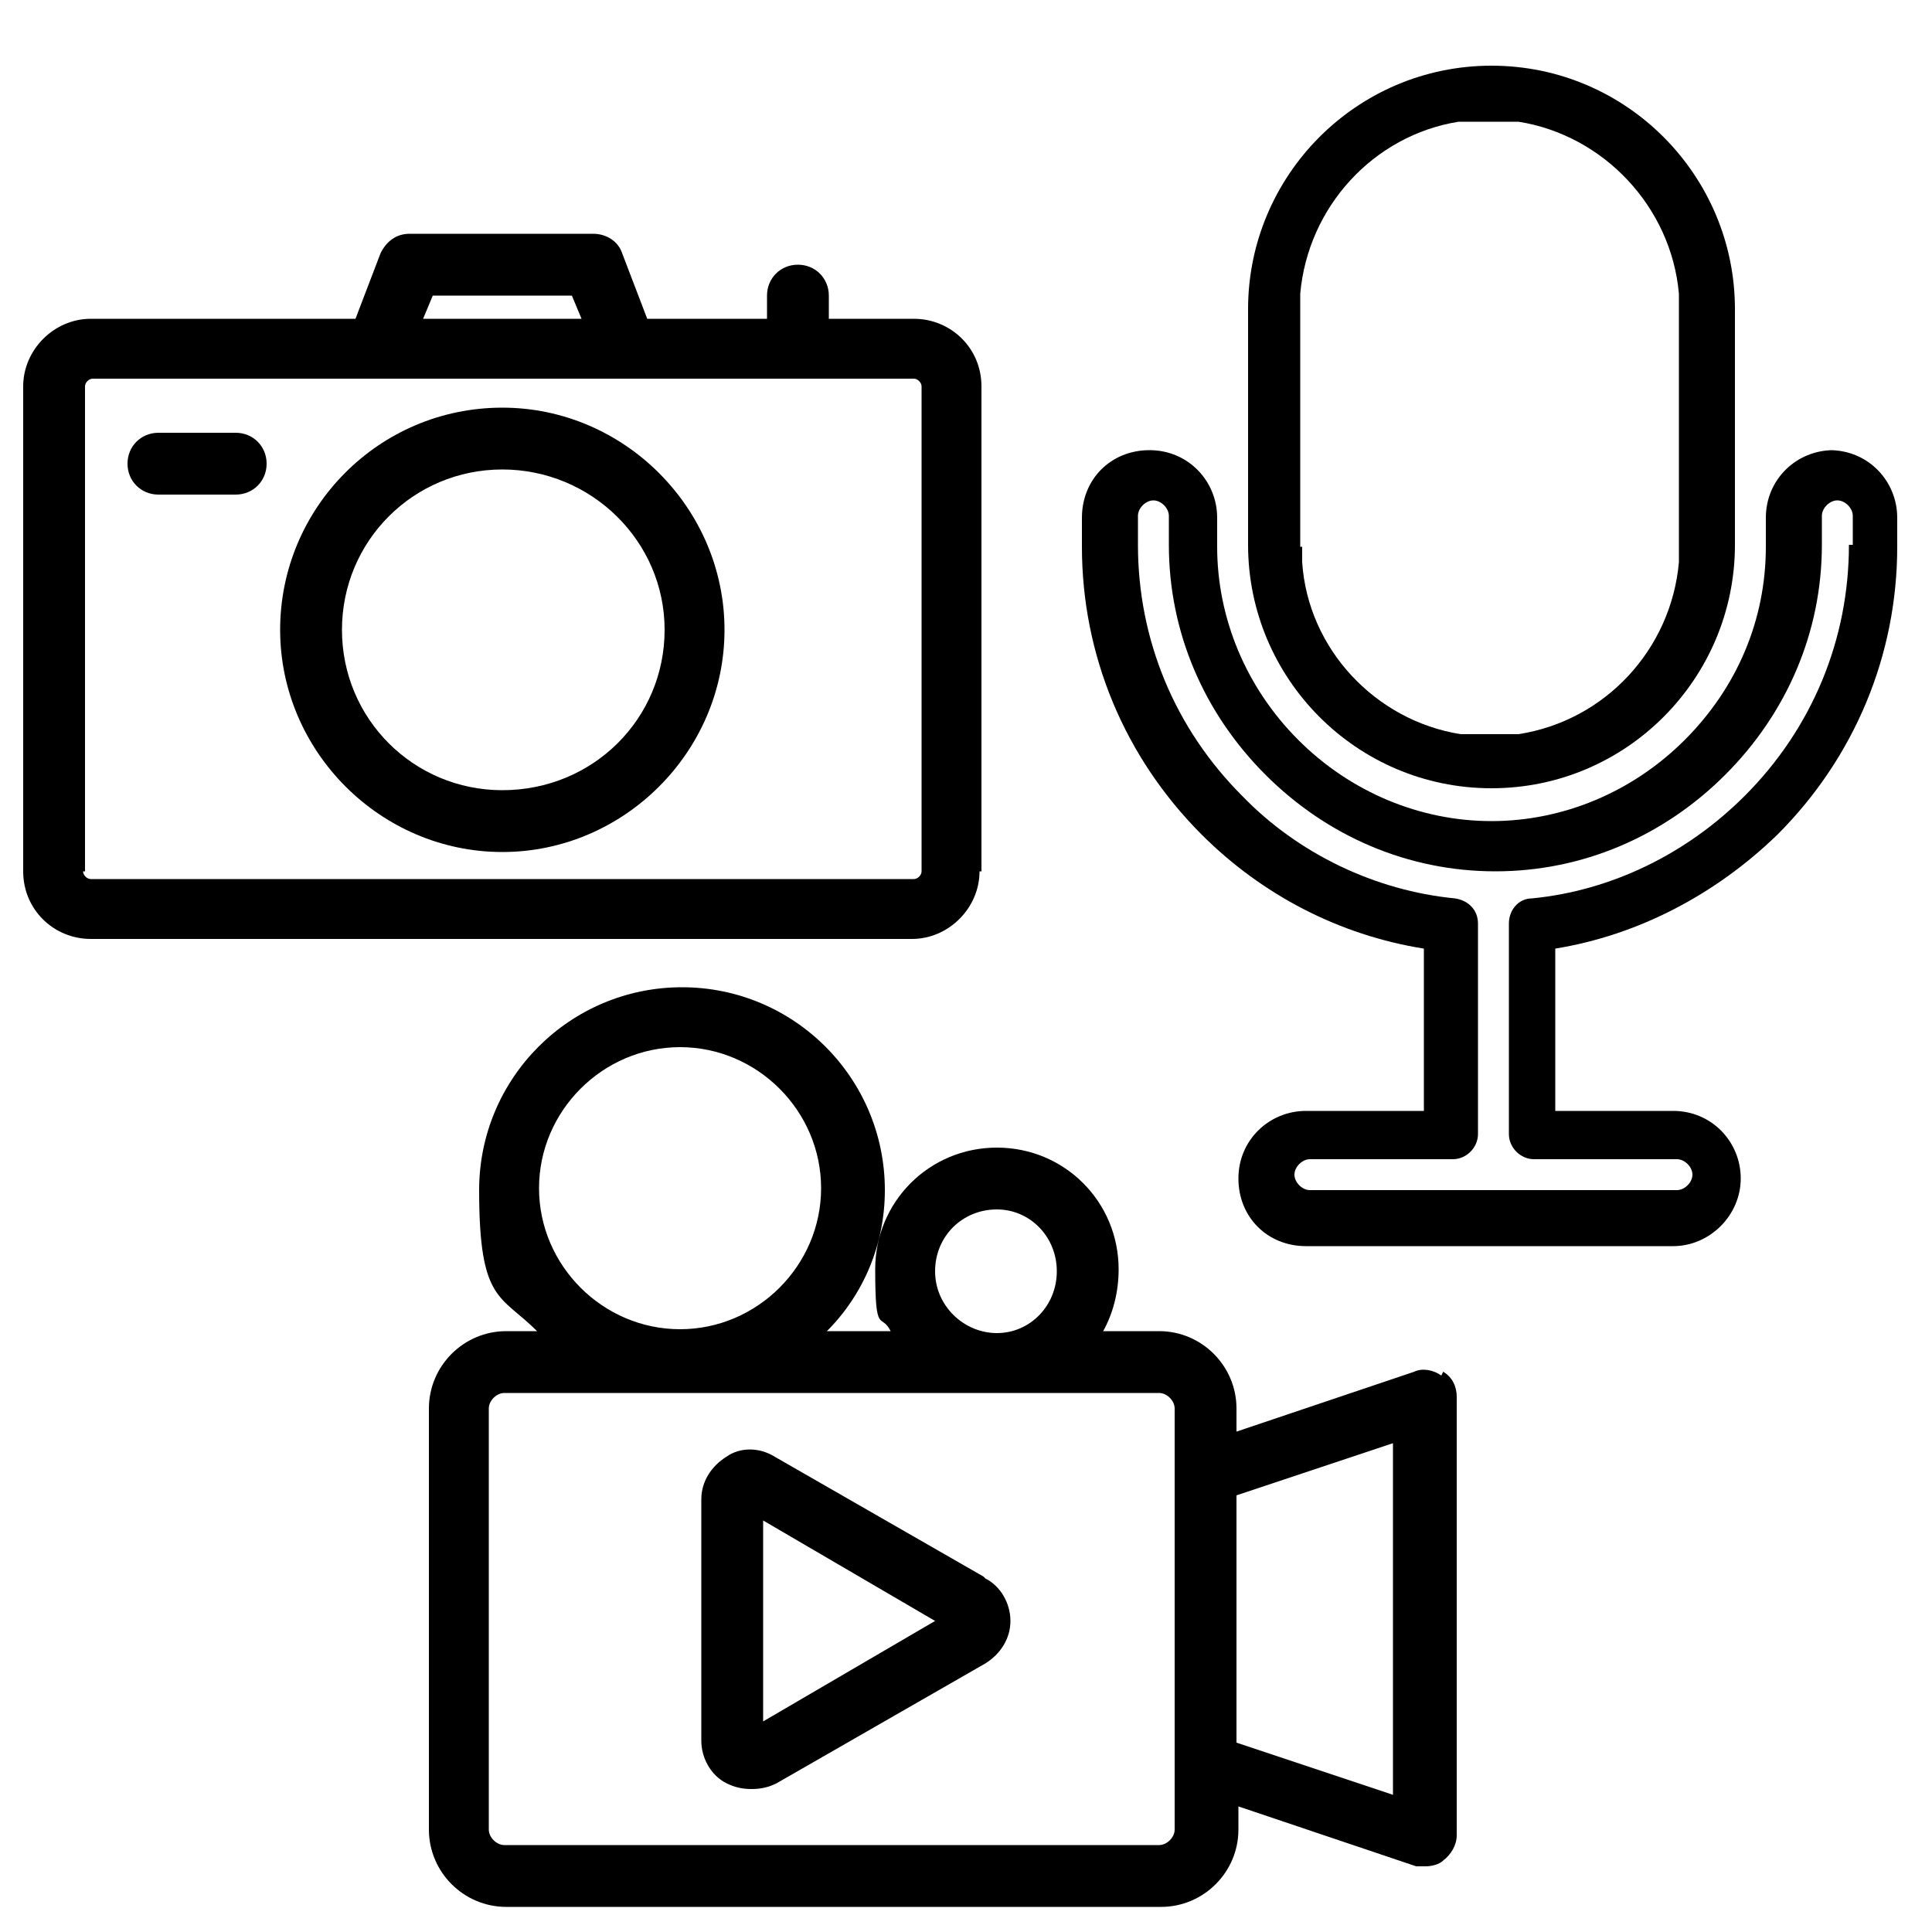
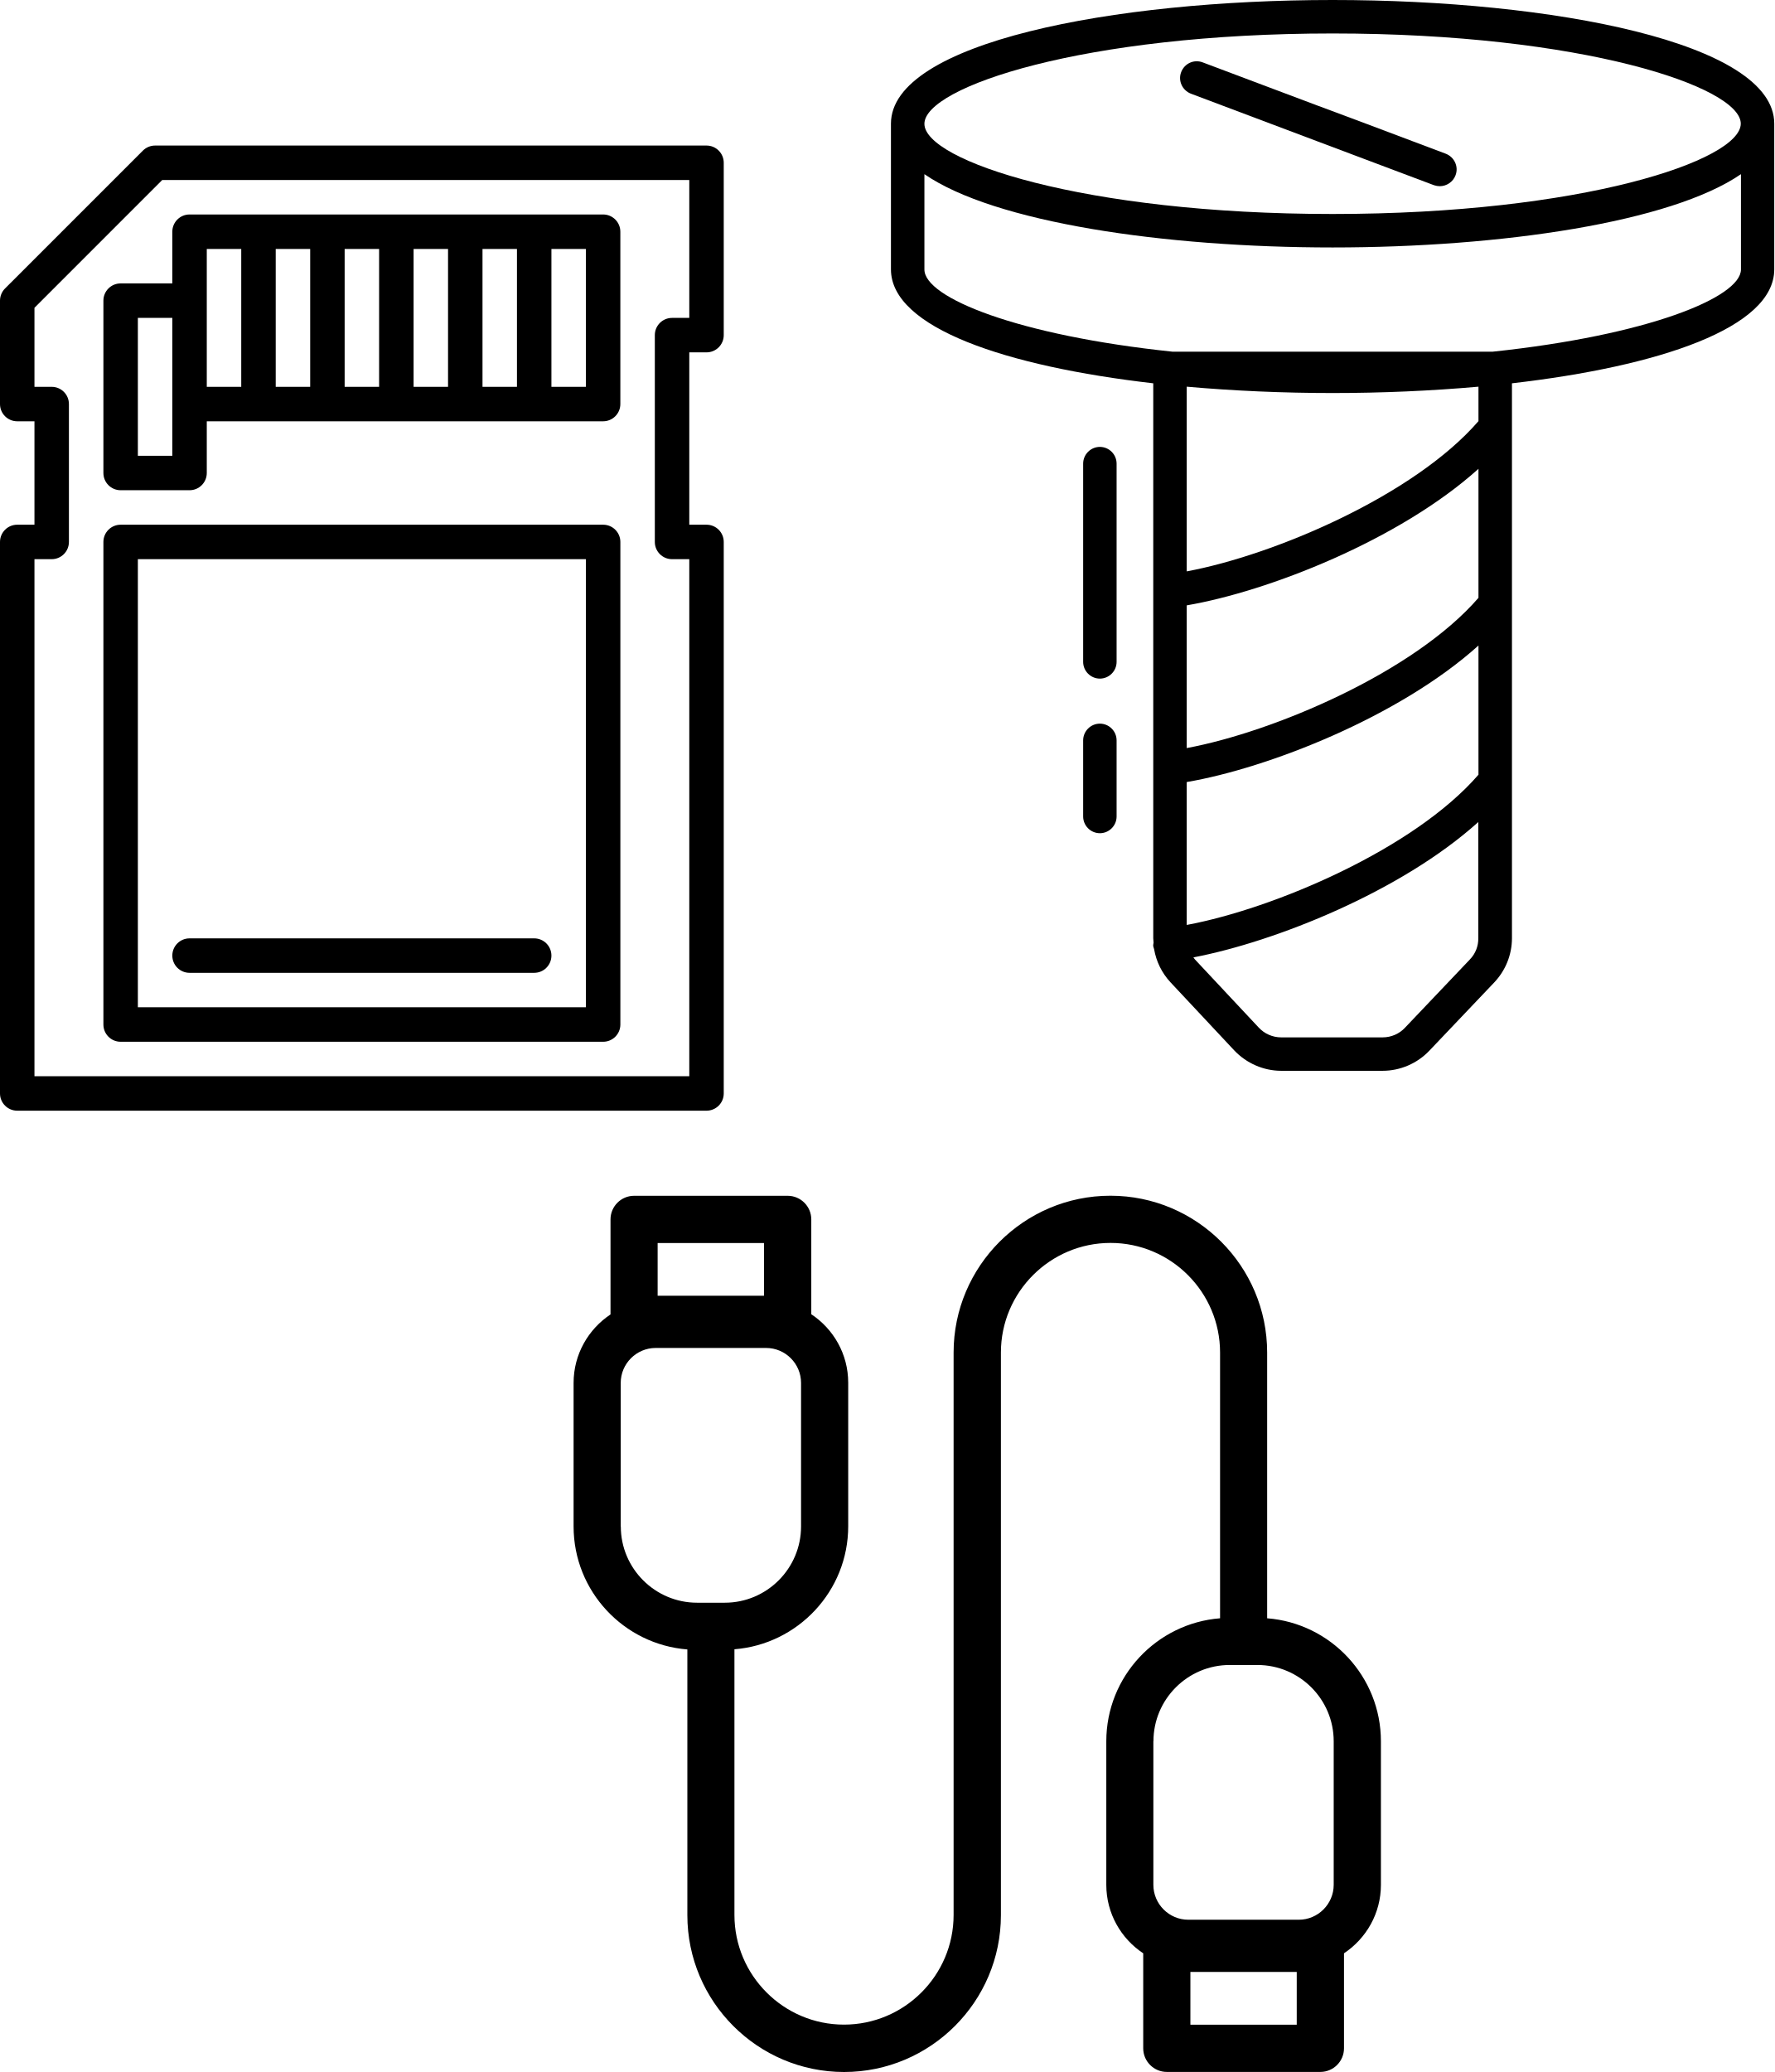
- <svg xmlns="http://www.w3.org/2000/svg" version="1.1" viewBox="0 0 100 100">
-   <g>
-     <g id="Layer_1">
-       <g>
-         <path d="M12.2,22.4h-4c-.9,0-1.6.7-1.6,1.6s.7,1.6,1.6,1.6h4c.9,0,1.6-.7,1.6-1.6s-.7-1.6-1.6-1.6Z" />
-         <path d="M77.2,40.8c7,0,12.6-5.7,12.6-12.6v-12.2c0-6.9-5.6-12.6-12.6-12.6s-12.6,5.7-12.6,12.6v12.2c0,6.9,5.6,12.6,12.6,12.6ZM67.3,28.3v-12.3c0-.3,0-.5,0-.8h0s0,0,0,0h0s0,0,0,0c0,0,0,0,0,0,.4-4.5,3.8-8.2,8.2-8.9.1,0,.3,0,.4,0,.1,0,.3,0,.4,0,.2,0,.5,0,.8,0,0,0,0,0,0,0h0s0,0,.1,0c.2,0,.5,0,.7,0,.1,0,.3,0,.4,0,.1,0,.2,0,.3,0,4.4.7,7.9,4.4,8.3,8.9,0,0,0,0,0,0h0c0,.3,0,.5,0,.8v12.3c0,.3,0,.5,0,.8h0s0,0,0,0c-.4,4.5-3.8,8.2-8.3,8.9-.1,0-.2,0-.3,0-.1,0-.3,0-.4,0-.2,0-.5,0-.7,0,0,0,0,0-.1,0h0s0,0,0,0c-.3,0-.5,0-.7,0-.1,0-.3,0-.4,0-.1,0-.3,0-.4,0-4.4-.7-7.9-4.4-8.2-8.9,0,0,0,0,0,0h0c0-.3,0-.5,0-.8Z" />
-         <path d="M26,21.1c-6.4,0-11.5,5.2-11.5,11.5s5.2,11.5,11.5,11.5,11.5-5.2,11.5-11.5-5.2-11.5-11.5-11.5ZM26,40.9c-4.6,0-8.3-3.7-8.3-8.3s3.7-8.3,8.3-8.3,8.4,3.7,8.4,8.3-3.7,8.3-8.4,8.3Z" />
-         <path d="M50.8,45.1v-25.1c0-2-1.6-3.5-3.5-3.5h-4.4v-1.2c0-.9-.7-1.6-1.6-1.6s-1.6.7-1.6,1.6v1.2h-6.2l-1.3-3.4c-.2-.6-.8-1-1.5-1h-9.5c-.7,0-1.2.4-1.5,1l-1.3,3.4H4.7c-1.9,0-3.5,1.6-3.5,3.5v25.1c0,2,1.6,3.5,3.5,3.5h42.5c1.9,0,3.5-1.6,3.5-3.5ZM22.3,15.3h7.3l.5,1.2h-8.2l.5-1.2ZM4.4,45.1v-25.1c0-.2.2-.4.4-.4h42.5c.2,0,.4.2.4.4v25.1c0,.2-.2.4-.4.4H4.7c-.2,0-.4-.2-.4-.4Z" />
-         <path d="M74.6,71.2c-.4-.3-1-.4-1.4-.2l-9.2,3.1v-1.2c0-2.2-1.8-4-4-4h-2.9c.5-.9.8-2,.8-3.2,0-3.5-2.8-6.3-6.3-6.3s-6.3,2.8-6.3,6.3.3,2.2.8,3.2h-3.3c1.9-1.9,3-4.5,3-7.3,0-5.8-4.7-10.5-10.5-10.5s-10.5,4.7-10.5,10.5,1.1,5.4,3,7.3h-1.6c-2.2,0-4,1.8-4,4v21.8c0,2.2,1.8,4,4,4h33.9c2.2,0,4-1.8,4-4v-1.2l9.2,3.1c.2,0,.3,0,.5,0,.3,0,.7-.1.9-.3.4-.3.7-.8.7-1.3v-22.7c0-.5-.2-1-.7-1.3ZM51.6,62.6c1.7,0,3.1,1.4,3.1,3.2s-1.4,3.2-3.1,3.2c-1.7,0-3.2-1.4-3.2-3.2s1.4-3.2,3.2-3.2ZM35.2,54.2c4,0,7.3,3.3,7.3,7.3s-3.3,7.3-7.3,7.3-7.3-3.3-7.3-7.3,3.3-7.3,7.3-7.3ZM60.8,94.7c0,.4-.4.8-.8.8H26.1c-.4,0-.8-.4-.8-.8v-21.8c0-.4.4-.8.8-.8h33.9c.4,0,.8.4.8.8v21.8ZM72.1,92.9l-8.1-2.7v-12.8l8.1-2.7v18.2Z" />
-         <path d="M94.9,23.3c-1.9,0-3.5,1.5-3.5,3.5v1.5c0,3.8-1.5,7.3-4.2,10-2.7,2.7-6.3,4.2-10,4.2s-7.3-1.5-10-4.2c-2.7-2.7-4.2-6.3-4.2-10v-1.5c0-1.9-1.5-3.5-3.5-3.5s-3.5,1.5-3.5,3.5v1.5c0,5.6,2.2,10.9,6.2,14.9,3.1,3.1,7.1,5.2,11.5,5.9v8.4h-6.1c-1.9,0-3.5,1.5-3.5,3.5s1.5,3.5,3.5,3.5h19c1.9,0,3.5-1.6,3.5-3.5s-1.5-3.5-3.5-3.5h-6.1v-8.4c4.3-.7,8.3-2.8,11.5-5.9,4-4,6.2-9.3,6.2-14.9v-1.5c0-1.9-1.5-3.5-3.5-3.5ZM95.7,28.2h0c0,4.9-1.9,9.5-5.4,13-3,3-6.9,4.9-11,5.3-.7,0-1.2.6-1.2,1.3v10.9c0,.7.6,1.3,1.3,1.3h7.4c.4,0,.8.4.8.8s-.4.8-.8.8h-19c-.4,0-.8-.4-.8-.8s.4-.8.8-.8h7.4c.7,0,1.3-.6,1.3-1.3v-10.9c0-.7-.5-1.2-1.2-1.3-4.1-.4-8.1-2.3-11-5.3-3.5-3.5-5.4-8.1-5.4-13v-1.5c0-.4.4-.8.8-.8s.8.4.8.8v1.5c0,4.5,1.8,8.7,5,11.9,3.2,3.2,7.4,5,11.9,5s8.7-1.8,11.9-5,5-7.4,5-11.9v-1.5c0-.4.4-.8.8-.8s.8.4.8.8v1.5Z" />
-         <path d="M50.9,81.6l-10.8-6.2c-.8-.5-1.8-.5-2.5,0-.8.5-1.3,1.3-1.3,2.2v12.5c0,.9.5,1.8,1.3,2.2.4.2.8.3,1.3.3s.9-.1,1.3-.3l10.8-6.2c.8-.5,1.3-1.3,1.3-2.2s-.5-1.8-1.3-2.2ZM39.5,89v-10.3l8.9,5.2-8.9,5.2Z" />
-       </g>
-     </g>
-   </g>
+ <svg xmlns="http://www.w3.org/2000/svg" id="Ebene_1" viewBox="0 0 801.14 935.44">
+   <defs>
+     <style>.cls-1{stroke-width:0px;}</style>
+   </defs>
+   <path class="cls-1" d="m572.17,730.58v-119.94c0-39.05-31.76-70.81-70.77-70.81s-70.81,31.76-70.81,70.81v253.91c0,27.29-22.23,49.5-49.5,49.5s-49.46-22.23-49.46-49.5v-119.96c28.66-2.25,51.37-26.27,51.37-55.54v-64.8c0-12.91-6.66-24.29-16.67-30.91v-42.82c0-5.87-4.79-10.66-10.66-10.66h-69.34c-5.87,0-10.66,4.79-10.66,10.66v42.9c-10.01,6.66-16.67,18.01-16.67,30.91v64.8c0,29.25,22.65,53.29,51.37,55.54v119.96c0,39.05,31.76,70.81,70.77,70.81s70.81-31.76,70.81-70.81v-253.99c0-27.29,22.23-49.5,49.5-49.5s49.46,22.23,49.46,49.5v119.96c-28.66,2.25-51.37,26.27-51.37,55.54v64.8c0,12.91,6.66,24.29,16.67,30.91v42.9c0,5.87,4.79,10.66,10.66,10.66h69.34c5.87,0,10.66-4.79,10.66-10.66v-42.9c10.01-6.66,16.67-18.01,16.67-30.91v-64.8c0-29.25-22.65-53.29-51.37-55.54v-.02Zm-275.22-169.4h48.02v23.81h-48.02v-23.81Zm-16.67,127.96v-64.8c0-8.68,7.08-15.78,15.78-15.78h49.87c8.68,0,15.78,7.08,15.78,15.78v64.8c0,18.96-15.44,34.43-34.43,34.43h-12.53c-18.96,0-34.43-15.44-34.43-34.43h-.04Zm240.55,96.98c0-18.96,15.44-34.43,34.43-34.43h12.53c18.96,0,34.43,15.44,34.43,34.43v64.8c0,8.68-7.08,15.78-15.78,15.78h-49.87c-8.68,0-15.78-7.08-15.78-15.78v-64.8h.04Zm64.7,127.96h-48.02v-23.81h48.02v23.81Z" />
+   <path class="cls-1" d="m601.72,0c-99.11,0-199.42,19.19-199.42,55.82v65.79c0,26.44,52.2,43.81,118.44,51.44v250.56c0,.68.15,1.36.15,1.96-.08.53-.23,1.06-.15,1.66.08.45.3.83.38,1.28.98,5.59,3.47,10.73,7.4,14.96l28.78,30.74c5.51,5.82,13.22,9.22,21.23,9.22h45.78c7.93,0,15.64-3.32,21.08-9.06l29.31-30.82c5.14-5.44,8.01-12.54,8.01-20.02v-250.48c66.32-7.63,118.44-25,118.44-51.44V55.82c0-36.64-100.31-55.82-199.42-55.82Zm0,15.11c112.55,0,184.31,24.1,184.31,40.71s-71.76,40.79-184.31,40.79-184.31-24.1-184.31-40.71,71.76-40.79,184.31-40.79Zm-65.87,337.96c36.71-6.27,96.01-29.46,131.74-61.64v58.32c-29.08,33.61-92.38,60.51-131.74,67.83v-64.51Zm131.74-83.17c-29.08,33.61-92.38,60.51-131.74,67.83v-64.43c36.71-6.27,96.01-29.46,131.74-61.64v58.24Zm-3.85,163.24l-29.31,30.82c-2.57,2.79-6.27,4.38-10.12,4.38h-45.78c-3.85,0-7.55-1.59-10.2-4.46l-28.78-30.74c-.23-.3-.45-.6-.68-.91,36.86-7.03,93.89-29.76,128.64-61.11v52.35c.08,3.63-1.28,7.1-3.78,9.67Zm3.85-243.01c-29.08,33.61-92.38,60.51-131.74,67.83v-83.39c21.23,1.89,43.59,2.87,65.87,2.87s44.64-.98,65.87-2.87v15.56Zm6.35-31.35h-144.43c-70.02-7.33-112.1-24.4-112.1-37.09v-43.06c31.65,21.83,108.32,33.09,184.31,33.09s152.74-11.33,184.39-33.09v43.06c-.08,12.61-42.07,29.69-112.17,37.09Z" />
+   <path class="cls-1" d="m595.29,47.81l-52.2-19.64c-3.93-1.51-8.23.45-9.74,4.38-1.51,3.93.53,8.23,4.38,9.74l36.11,13.6,21.45,8.08,52.2,19.64c.91.3,1.81.45,2.64.45,3.02,0,5.97-1.89,7.1-4.91,1.51-3.93-.53-8.23-4.38-9.74l-36.11-13.6-21.45-8.01Z" />
+   <path class="cls-1" d="m496.64,326.7c-4.15,0-7.55,3.4-7.55,7.55v34.37c0,4.15,3.4,7.55,7.55,7.55s7.55-3.4,7.55-7.55v-34.37c0-4.15-3.4-7.55-7.55-7.55Z" />
+   <path class="cls-1" d="m496.64,201.76c-4.15,0-7.55,3.4-7.55,7.55v89.51c0,4.15,3.4,7.55,7.55,7.55s7.55-3.4,7.55-7.55v-89.51c0-4.15-3.4-7.55-7.55-7.55Z" />
+   <path class="cls-1" d="m319.02,159.08c4.3,0,7.78-3.48,7.78-7.78v-77.81c0-4.3-3.48-7.78-7.78-7.78H70.03c-2.06,0-4.04.82-5.5,2.28L2.28,130.23c-1.46,1.46-2.28,3.44-2.28,5.5v46.69c0,4.3,3.48,7.78,7.78,7.78h7.78v46.69h-7.78c-4.3,0-7.78,3.48-7.78,7.78v248.99c0,4.3,3.48,7.78,7.78,7.78h311.24c4.3,0,7.78-3.48,7.78-7.78v-248.99c0-4.3-3.48-7.78-7.78-7.78h-7.78v-77.81h7.78Zm-15.56,93.37h7.78v233.43H15.56v-233.43h7.78c4.3,0,7.78-3.48,7.78-7.78v-62.25c0-4.3-3.48-7.78-7.78-7.78h-7.78v-35.68l57.69-57.69h237.99v62.25h-7.78c-4.3,0-7.78,3.48-7.78,7.78v93.37c0,4.3,3.48,7.78,7.78,7.78Zm-31.12-155.62H85.59c-4.3,0-7.78,3.48-7.78,7.78v23.34h-23.34c-4.3,0-7.78,3.48-7.78,7.78v77.81c0,4.3,3.48,7.78,7.78,7.78h31.12c4.3,0,7.78-3.48,7.78-7.78v-23.34h178.96c4.3,0,7.78-3.48,7.78-7.78v-77.81c0-4.3-3.48-7.78-7.78-7.78Zm-116.72,15.56h15.56v62.25h-15.56v-62.25Zm-15.56,62.25h-15.56v-62.25h15.56v62.25Zm46.69-62.25h15.56v62.25h-15.56v-62.25Zm31.12,0h15.56v62.25h-15.56v-62.25Zm-140.06,93.37h-15.56v-62.25h15.56v62.25Zm15.56-70.03v-23.34h15.56v62.25h-15.56v-38.91Zm171.18,38.91h-15.56v-62.25h15.56v62.25Zm7.78,62.25H54.47c-4.3,0-7.78,3.48-7.78,7.78v217.87c0,4.3,3.48,7.78,7.78,7.78h217.87c4.3,0,7.78-3.48,7.78-7.78v-217.87c0-4.3-3.48-7.78-7.78-7.78Zm-7.78,217.87H62.25v-202.31h202.31v202.31Zm-186.74-23.34c0-4.3,3.48-7.78,7.78-7.78h155.62c4.3,0,7.78,3.48,7.78,7.78s-3.48,7.78-7.78,7.78H85.59c-4.3,0-7.78-3.48-7.78-7.78Z" />
</svg>
